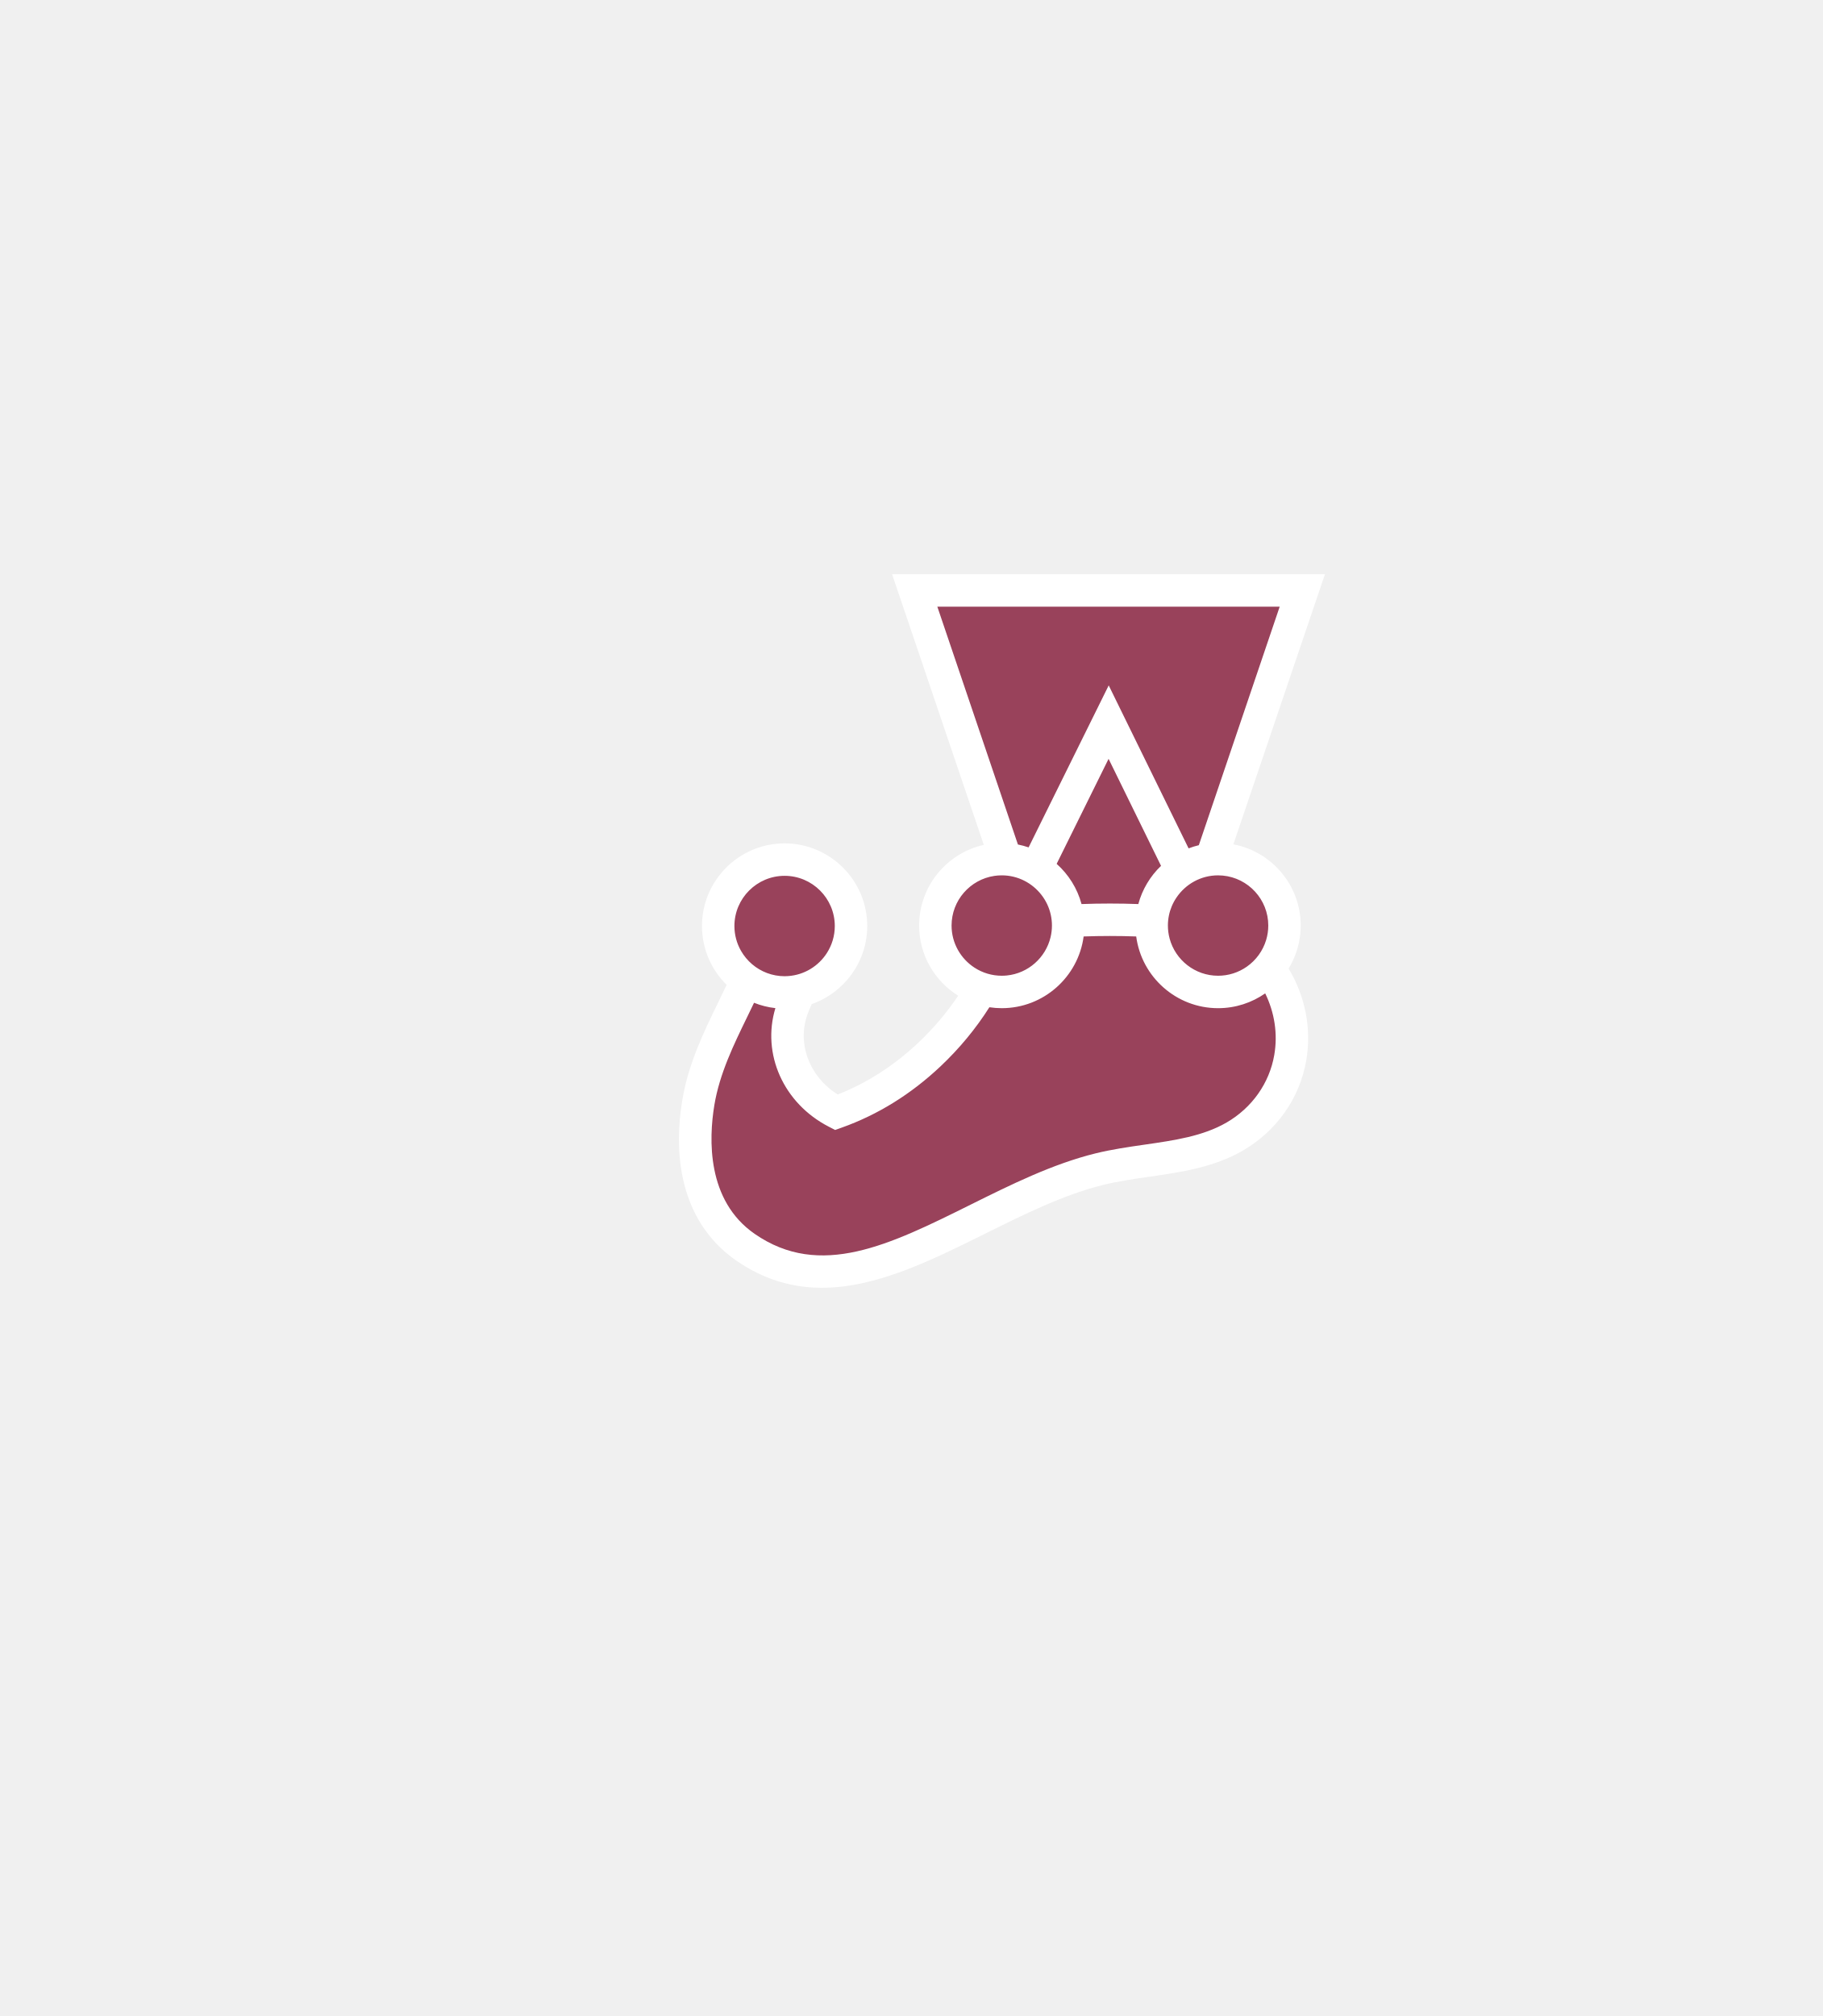
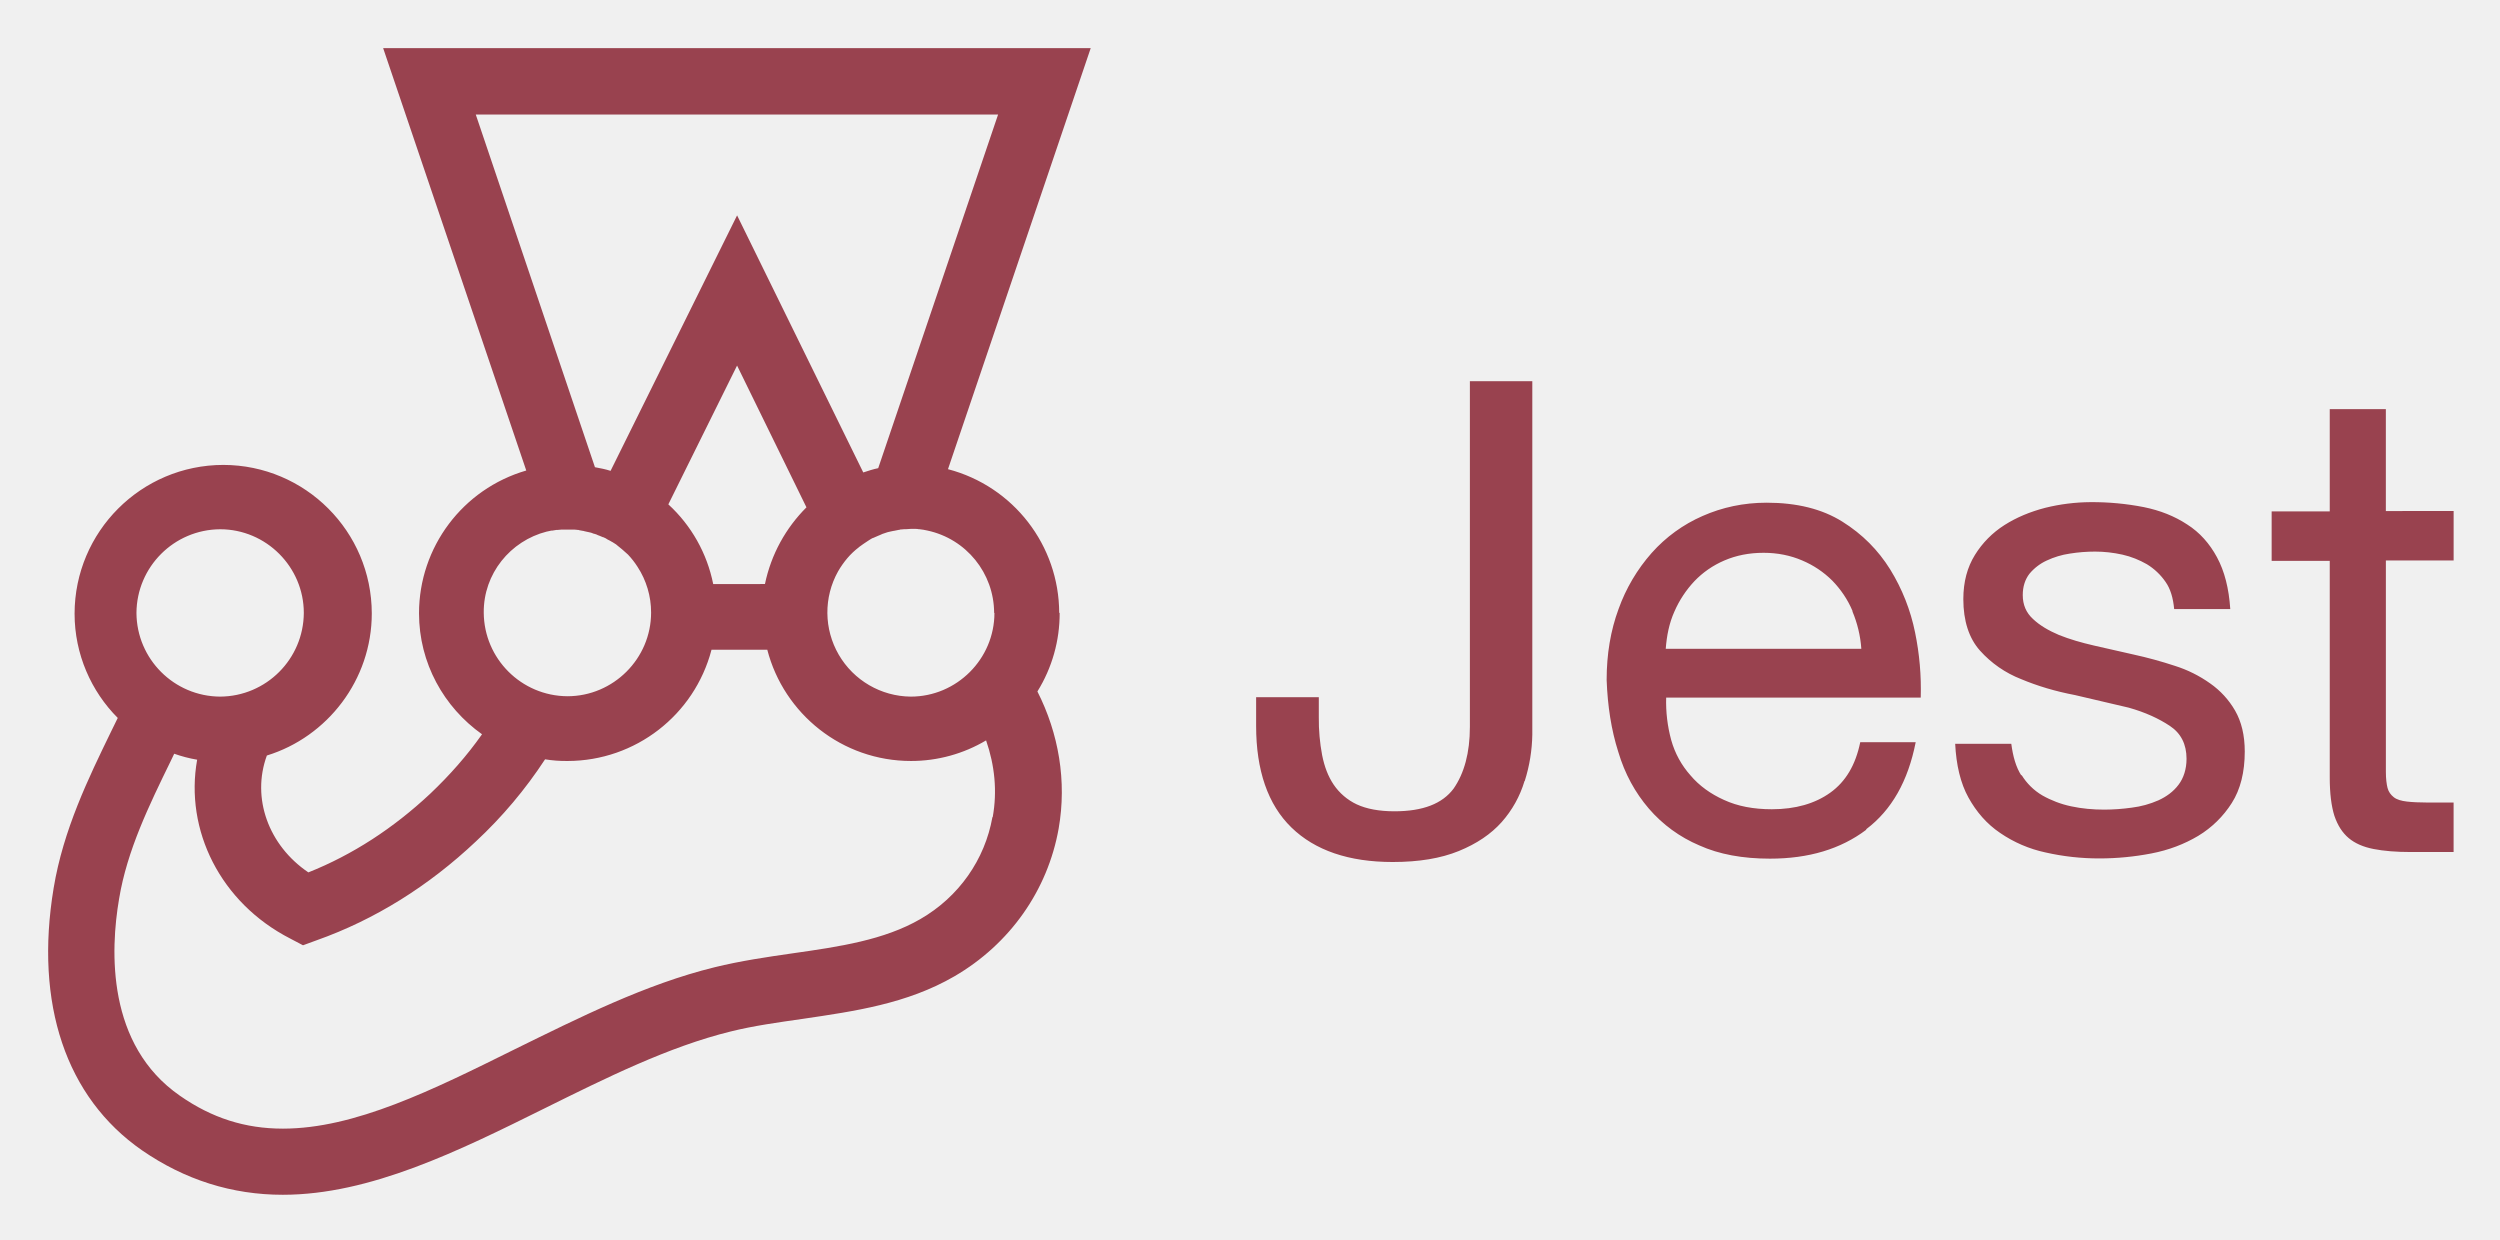
- <svg xmlns="http://www.w3.org/2000/svg" height="2500" preserveAspectRatio="xMidYMid" width="2261" viewBox="-165.831 -227.122 515.659 797.396">
-   <path d="M239.553 138.96c0-14.508-11.762-26.27-26.27-26.27-.934 0-1.854.05-2.762.146l36.082-106.42H93.267l36.032 106.327a26.318 26.318 0 0 0-1.597-.052c-14.508 0-26.27 11.76-26.27 26.27 0 11.727 7.686 21.656 18.293 25.034-5.602 9.704-12.652 18.445-20.656 25.997-10.884 10.267-23.34 18.053-36.812 22.85-16.04-8.24-23.614-26.565-16.78-42.632.772-1.815 1.56-3.654 2.313-5.485 11.62-2.712 20.28-13.129 20.28-25.576 0-14.509-11.762-26.27-26.271-26.27s-26.27 11.761-26.27 26.27c0 8.897 4.426 16.756 11.193 21.508-6.502 14.804-16.06 30.298-19.038 48.255-3.569 21.52-.012 44.364 18.601 57.265 43.348 30.044 90.402-18.625 140.014-30.86 17.98-4.433 37.717-3.719 53.558-12.893 11.896-6.89 19.739-18.309 21.964-31.128 2.2-12.664-1.006-25.273-8.378-35.497a26.158 26.158 0 0 0 6.11-16.839" fill="#99425b" />
-   <path d="M235.5 190.198c-1.932 11.13-8.806 20.851-18.858 26.674-9.371 5.427-20.6 7.047-32.49 8.761-6.369.918-12.955 1.869-19.389 3.455-17.012 4.195-33.49 12.38-49.424 20.295-31.89 15.84-59.43 29.518-85.398 11.52-19.022-13.183-18.144-37.575-15.928-50.941 2.054-12.384 7.607-23.789 12.976-34.818a796.621 796.621 0 0 0 2.722-5.634 32.453 32.453 0 0 0 8.443 2.118c-5.466 18.039 3.13 37.653 21.171 46.921l2.47 1.269 2.614-.931c14.263-5.08 27.406-13.23 39.063-24.229 7.535-7.109 14.014-14.974 19.339-23.378a32.8 32.8 0 0 0 4.891.367c16.559 0 30.271-12.379 32.393-28.367 6.778-.248 13.977-.25 20.794-.002 2.12 15.99 15.834 28.37 32.393 28.37 6.924 0 13.346-2.17 18.637-5.856 3.673 7.519 5.044 15.979 3.581 24.406zM41.8 119.295c10.948 0 19.854 8.907 19.854 19.855 0 3.932-1.154 7.599-3.135 10.687-3.3 5.147-8.91 8.675-15.355 9.115-.451.03-.906.052-1.364.052-2.44 0-4.777-.445-6.938-1.253a19.967 19.967 0 0 1-10.305-8.777 19.725 19.725 0 0 1-2.612-9.824c0-10.948 8.907-19.855 19.855-19.855zm66.049 19.666c0-9.947 7.353-18.206 16.907-19.634.962-.145 1.946-.22 2.947-.22 6.365 0 12.032 3.015 15.666 7.687a19.88 19.88 0 0 1 2.318 3.765 19.73 19.73 0 0 1 1.87 8.402c0 1.587-.192 3.13-.545 4.61-1.935 8.1-8.842 14.292-17.306 15.144-.658.066-1.326.1-2.003.1a19.734 19.734 0 0 1-10.76-3.181c-5.466-3.541-9.094-9.69-9.094-16.673zm82.865-23.61a32.721 32.721 0 0 0-8.991 15.117 304.792 304.792 0 0 0-22.458 0c-1.68-6.232-5.162-11.73-9.847-15.906l20.545-41.542zM102.216 12.834h135.437l-31.989 94.345a32.479 32.479 0 0 0-4.051 1.255l-31.6-64.463-31.69 64.078a32.502 32.502 0 0 0-4.226-1.139zm130.92 126.128c0 1.99-.297 3.912-.844 5.727a19.933 19.933 0 0 1-7.653 10.545 19.74 19.74 0 0 1-11.357 3.582c-9.167 0-16.9-6.247-19.174-14.707a19.803 19.803 0 0 1-.68-5.147c0-2.714.548-5.302 1.538-7.66a19.848 19.848 0 0 1 1.878-3.442c3.573-5.274 9.602-8.752 16.438-8.752.627 0 1.245.032 1.858.09 10.08.939 17.997 9.442 17.997 19.764zm12.833 0c0-15.958-11.498-29.273-26.642-32.117L255.553 0H84.318L120.6 107.061c-14.618 3.253-25.583 16.316-25.583 31.9 0 11.702 6.184 21.98 15.452 27.756-4.458 6.642-9.744 12.892-15.802 18.608-9.608 9.063-20.311 15.937-31.85 20.46-11.623-7.301-16.536-21.07-11.434-33.064l.4-.94.75-1.764c12.766-4.453 21.953-16.603 21.953-30.867 0-18.024-14.663-32.687-32.686-32.687S9.112 121.126 9.112 139.15c0 9.097 3.74 17.335 9.758 23.267a552.73 552.73 0 0 1-3.418 7.11c-5.503 11.301-11.739 24.11-14.098 38.335-4.684 28.25 2.872 50.833 21.277 63.588 11.168 7.74 22.51 10.784 33.923 10.784 21.49 0 43.23-10.797 64.493-21.359 15.313-7.605 31.148-15.47 46.789-19.328 5.82-1.435 11.808-2.299 18.148-3.213 12.573-1.814 25.573-3.689 37.089-10.358 13.349-7.732 22.486-20.702 25.07-35.582 2.218-12.775-.451-25.57-6.961-36.422a32.488 32.488 0 0 0 4.787-17.011z" fill="#fff" />
+ <svg xmlns="http://www.w3.org/2000/svg" xmlns:xlink="http://www.w3.org/1999/xlink" role="img" viewBox="-1.41 -1.41 99.19 49.19" version="1.1" id="svg829">
+   <defs id="defs833" />
+   <use x=".5" y=".5" xlink:href="#a" id="use824" />
+   <symbol id="a" overflow="visible">
+     <path fill="#99424f" d="M40.115 22.409a5.91 5.91 0 0 0-4.413-5.704L41.365 0H13.292l5.678 16.758a5.9 5.9 0 0 0-4.255 5.665c0 1.976.988 3.728 2.5 4.8-.593.843-1.278 1.62-2.055 2.358-1.462 1.37-3.083 2.424-4.835 3.122-1.58-1.067-2.266-2.95-1.647-4.637 2.4-.738 4.163-3 4.163-5.64a5.9 5.9 0 0 0-5.89-5.89 5.91 5.91 0 0 0-5.902 5.902c0 1.607.66 3.083 1.713 4.137l-.277.566c-.883 1.818-1.884 3.873-2.266 6.18-.764 4.6.487 8.313 3.504 10.408 1.7 1.172 3.57 1.765 5.586 1.765 3.465 0 6.982-1.74 10.38-3.425 2.424-1.2 4.927-2.45 7.4-3.056.9-.224 1.858-.356 2.86-.5 2.03-.3 4.124-.593 6.007-1.686 2.2-1.278 3.702-3.412 4.137-5.862.33-1.884 0-3.78-.843-5.44a5.87 5.87 0 0 0 .883-3.122zm-2.57 0c0 1.83-1.5 3.32-3.32 3.32a3.34 3.34 0 0 1-2.885-4.967c.105-.184.237-.37.37-.527a2.9 2.9 0 0 1 .461-.435l.013-.013c.105-.08.224-.158.343-.237.066-.04.12-.08.17-.105.013 0 .026-.013.04-.013.053-.026.12-.053.184-.08s.132-.053.184-.08c.013 0 .026-.013.04-.013.053-.013.105-.04.158-.053.013 0 .04-.013.053-.013l.184-.04h.013l.198-.04c.013 0 .04 0 .053-.013.053 0 .105-.013.158-.013h.066c.066 0 .132-.013.2-.013h.17a.54.54 0 0 1 .145.013h.026a2.5 2.5 0 0 1 .316.053 3.35 3.35 0 0 1 2.648 3.267zM16.967 2.635H37.69l-4.756 14.03c-.198.04-.395.105-.593.17l-5.006-10.2-5.02 10.137c-.198-.066-.408-.105-.62-.145zm9.42 18.628a5.84 5.84 0 0 0-1.78-3.162l2.727-5.507 2.753 5.625c-.817.817-1.4 1.858-1.647 3.043zm-6.6-2.082l.184-.04h.04c.053-.013.105-.013.158-.026h.053c.053 0 .092-.013.145-.013h.514c.053 0 .092.013.132.013.026 0 .04 0 .066.013.053.013.092.013.145.026.013 0 .026 0 .053.013l.184.04a.65.65 0 0 1 .171.053c.013 0 .026.013.053.013.04.013.092.026.132.053.013 0 .026.013.04.013.053.026.105.04.158.066h.013c.061.023.119.054.171.092.066.026.12.066.17.092.013 0 .013.013.026.013.053.026.092.066.145.092l.013.013c.155.121.304.248.448.382l.013.013c.137.146.261.305.369.474a3.31 3.31 0 0 1 .54 1.818c0 1.83-1.5 3.32-3.32 3.32a3.34 3.34 0 0 1-3.32-3.32c-.013-1.54 1.054-2.846 2.503-3.214zm-12.963-.092c1.83 0 3.32 1.5 3.32 3.32a3.34 3.34 0 0 1-3.32 3.32 3.34 3.34 0 0 1-3.32-3.32 3.34 3.34 0 0 1 3.32-3.32zm30.641 11.423c-.3 1.686-1.33 3.162-2.86 4.044-1.436.83-3.2 1.093-5.06 1.357-1.014.145-2.082.303-3.1.553-2.74.672-5.375 2-7.93 3.254-3.267 1.62-6.35 3.15-9.2 3.15-1.5 0-2.82-.422-4.084-1.304-2.913-2.014-2.768-5.759-2.416-7.814.316-1.923 1.2-3.728 2.042-5.454.053-.105.092-.198.145-.303.296.105.6.185.91.237-.5 2.793.922 5.678 3.7 7.1l.5.263.54-.198c2.305-.817 4.44-2.147 6.324-3.926 1.041-.97 1.961-2.063 2.74-3.254.297.048.599.07.9.066a5.91 5.91 0 0 0 5.704-4.413h2.213c.66 2.543 2.964 4.413 5.704 4.413a5.83 5.83 0 0 0 2.977-.817c.343.988.448 2.016.263 3.043zm21.113-1.436a4.32 4.32 0 0 1-.91 1.634c-.423.474-.988.856-1.7 1.146s-1.58.435-2.622.435c-1.74 0-3.083-.46-4.018-1.37s-1.4-2.266-1.4-4.03v-1.139h2.487v.8a7.67 7.67 0 0 0 .132 1.5c.092.46.237.843.46 1.173a2.28 2.28 0 0 0 .909.777c.395.184.896.277 1.502.277 1.133 0 1.9-.303 2.345-.9.422-.606.646-1.423.646-2.45V13.214h2.477v14.018a6.43 6.43 0 0 1-.3 1.844zm13.557 1.936c-1.014.764-2.28 1.146-3.82 1.146-1.08 0-2.016-.17-2.806-.527a5.44 5.44 0 0 1-2.002-1.462c-.54-.632-.95-1.37-1.212-2.253-.277-.87-.422-1.818-.46-2.846 0-1.028.158-1.963.474-2.82a6.83 6.83 0 0 1 1.317-2.226 5.82 5.82 0 0 1 2.016-1.462c.778-.342 1.62-.527 2.543-.527 1.2 0 2.2.25 3 .75s1.423 1.133 1.9 1.897a7.65 7.65 0 0 1 .988 2.503c.175.849.25 1.716.224 2.582h-10.1c-.017.569.051 1.137.2 1.686.147.526.408 1 .764 1.4.343.408.8.738 1.33.975.54.25 1.173.37 1.9.37.935 0 1.713-.224 2.32-.66s1-1.093 1.186-2h2.2c-.303 1.54-.95 2.688-1.963 3.452zm-.54-8.67c-.198-.474-.474-.87-.804-1.212a3.76 3.76 0 0 0-1.199-.804c-.46-.198-.975-.303-1.528-.303-.58 0-1.093.105-1.555.303s-.856.474-1.186.817a4.21 4.21 0 0 0-.8 1.212c-.207.462-.303.95-.343 1.476h7.76a4.65 4.65 0 0 0-.356-1.489zm6.705 6.5a2.38 2.38 0 0 0 .817.804 3.98 3.98 0 0 0 1.146.435c.422.092.87.132 1.317.132a8.06 8.06 0 0 0 1.093-.079 3.76 3.76 0 0 0 1.054-.29c.316-.145.593-.343.8-.62.2-.263.316-.62.316-1.028 0-.58-.224-1.014-.66-1.304s-.975-.54-1.634-.725l-2.134-.5c-.764-.145-1.476-.356-2.134-.632a4.27 4.27 0 0 1-1.634-1.133c-.434-.487-.66-1.173-.66-2.042 0-.685.158-1.265.46-1.752a3.72 3.72 0 0 1 1.173-1.186c.475-.303 1.014-.527 1.62-.685.586-.145 1.188-.22 1.792-.224.712-.005 1.422.061 2.12.198.644.132 1.212.356 1.713.685.5.316.896.764 1.186 1.304.3.553.474 1.238.527 2.055h-2.226c-.04-.435-.145-.8-.343-1.08a2.45 2.45 0 0 0-.738-.698c-.3-.17-.62-.303-.975-.382s-.725-.12-1.08-.12c-.335 0-.67.026-1.001.079a3.28 3.28 0 0 0-.922.277 1.95 1.95 0 0 0-.685.527c-.17.224-.263.5-.263.843 0 .382.132.698.408.95.263.25.62.46 1.028.632.422.17.883.303 1.4.422l1.568.356c.552.121 1.097.271 1.634.448a5 5 0 0 1 1.4.698 3.37 3.37 0 0 1 .988 1.08c.25.435.382.975.382 1.62 0 .817-.17 1.502-.514 2.042a4.06 4.06 0 0 1-1.331 1.304c-.553.33-1.173.566-1.858.698a10.86 10.86 0 0 1-2.055.198c-.722.002-1.443-.077-2.147-.237a5.05 5.05 0 0 1-1.805-.777c-.527-.356-.935-.83-1.252-1.4s-.487-1.3-.527-2.134h2.226c.066.5.184.922.395 1.252zm17.14-10.477v1.963h-2.688v8.392c0 .263.026.474.066.632s.132.277.25.37.3.145.514.17.5.04.843.04h1.014v1.963h-1.7c-.58 0-1.067-.04-1.476-.12s-.738-.224-.988-.435-.435-.5-.566-.883c-.12-.382-.184-.883-.184-1.515v-8.6H88.22v-1.963h2.305v-4.057h2.226v4.044z" id="path826" />
+   </symbol>
</svg>
